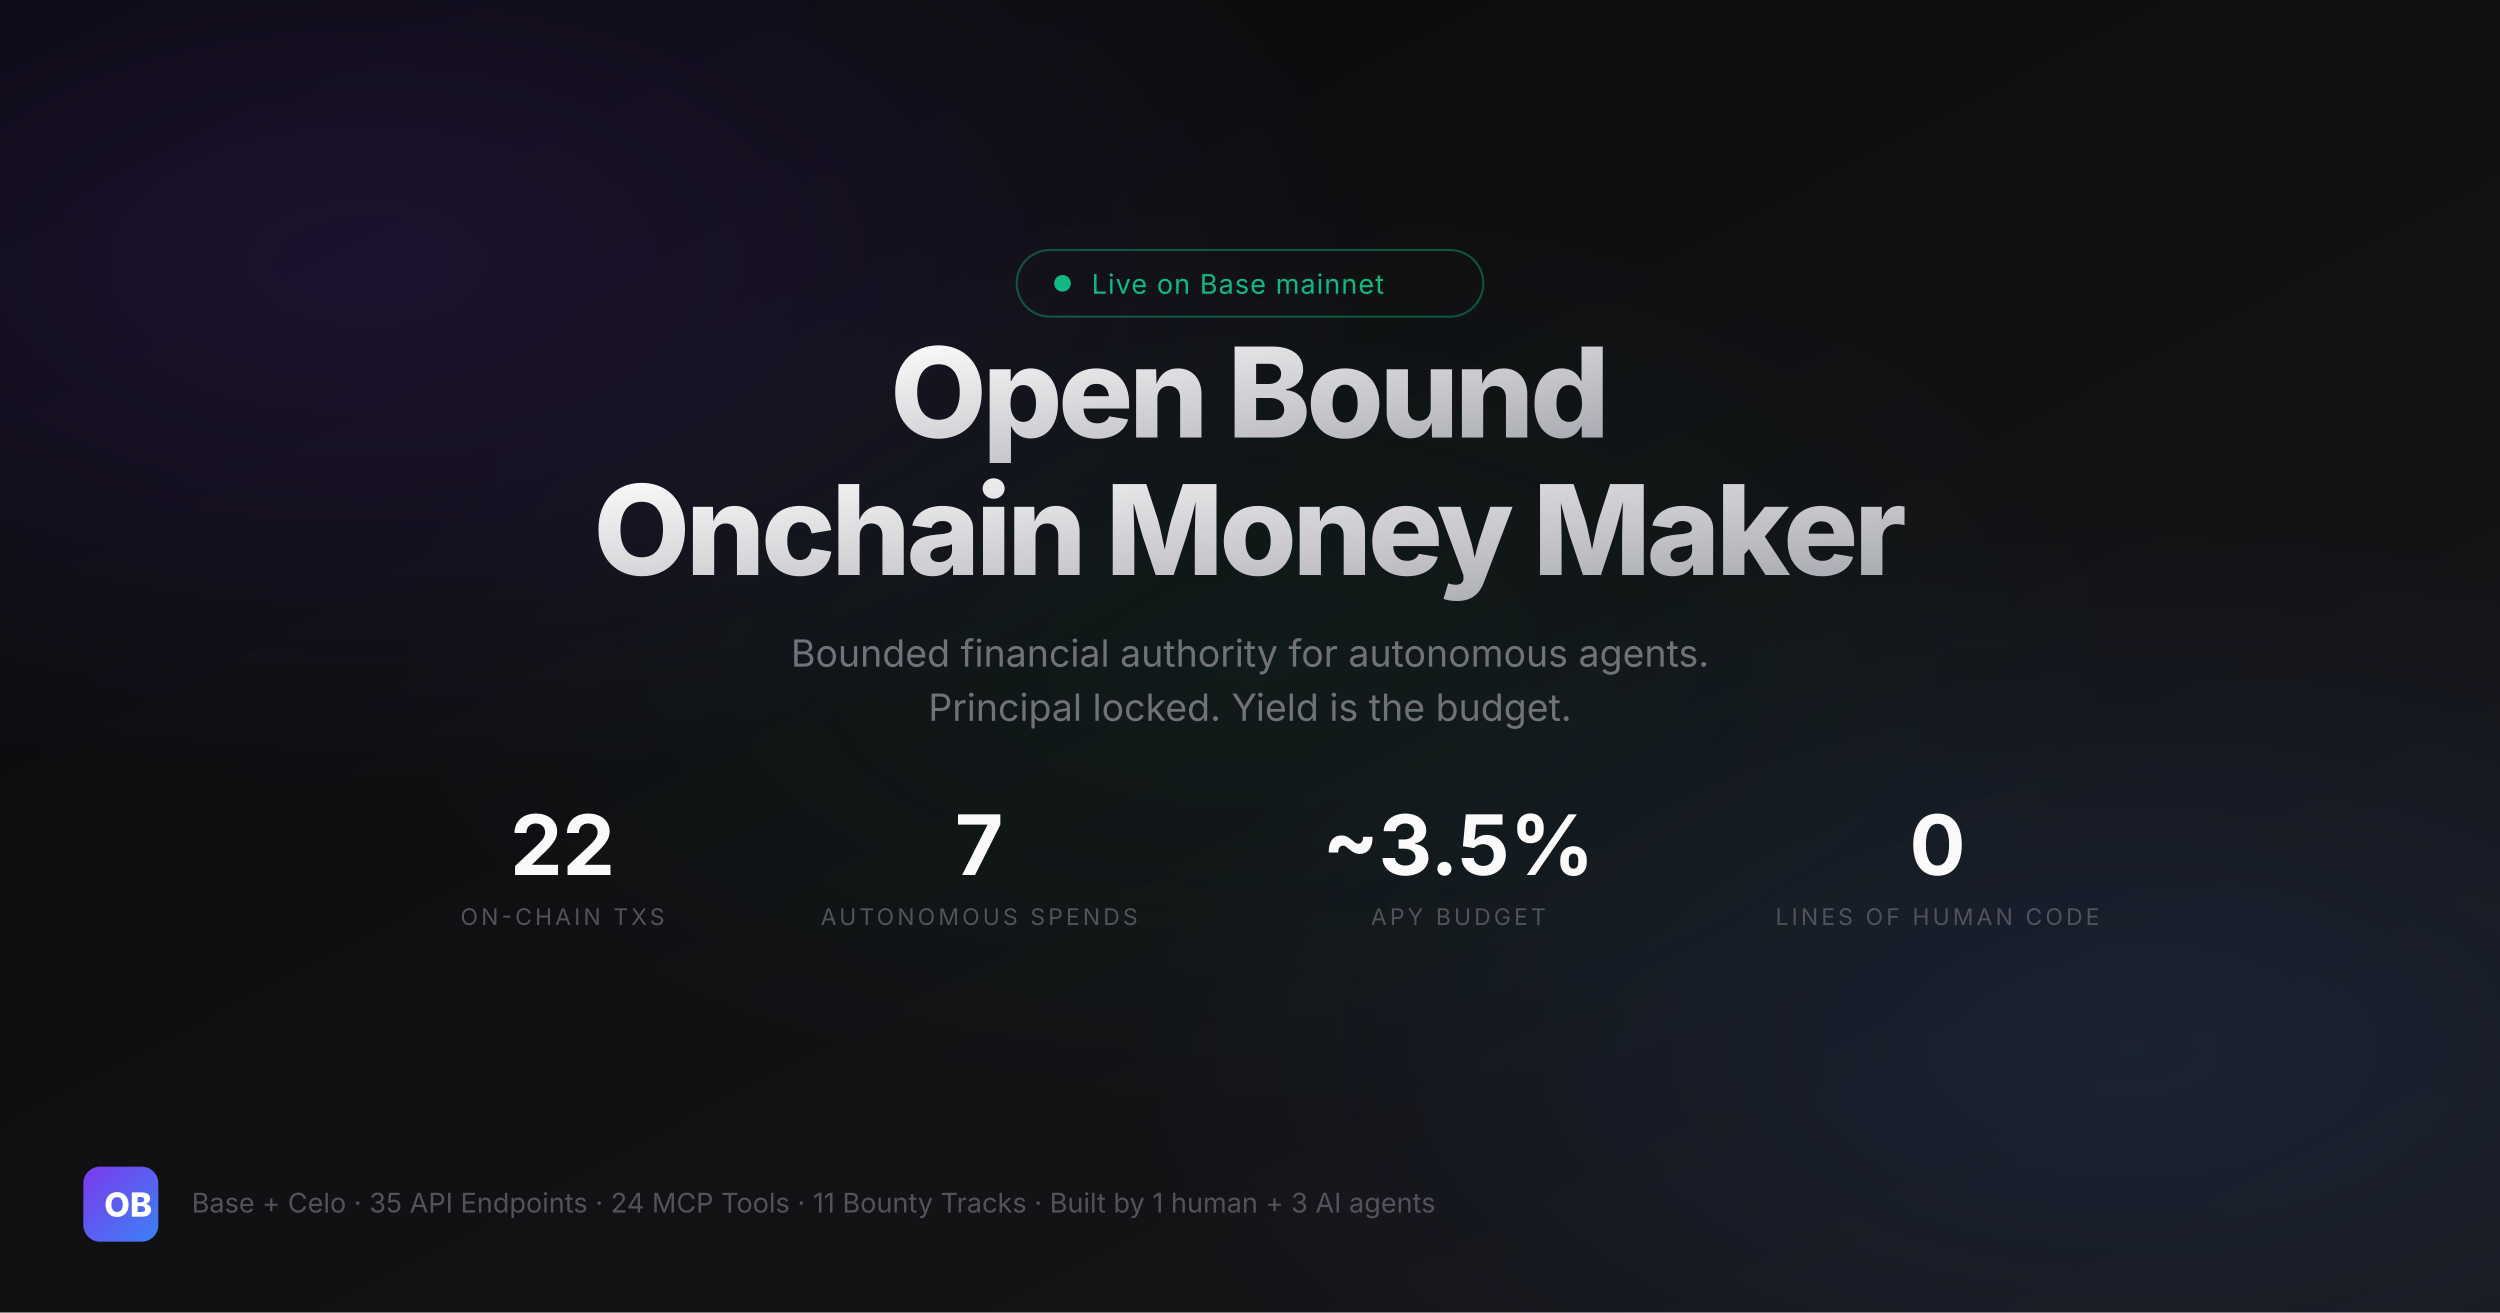
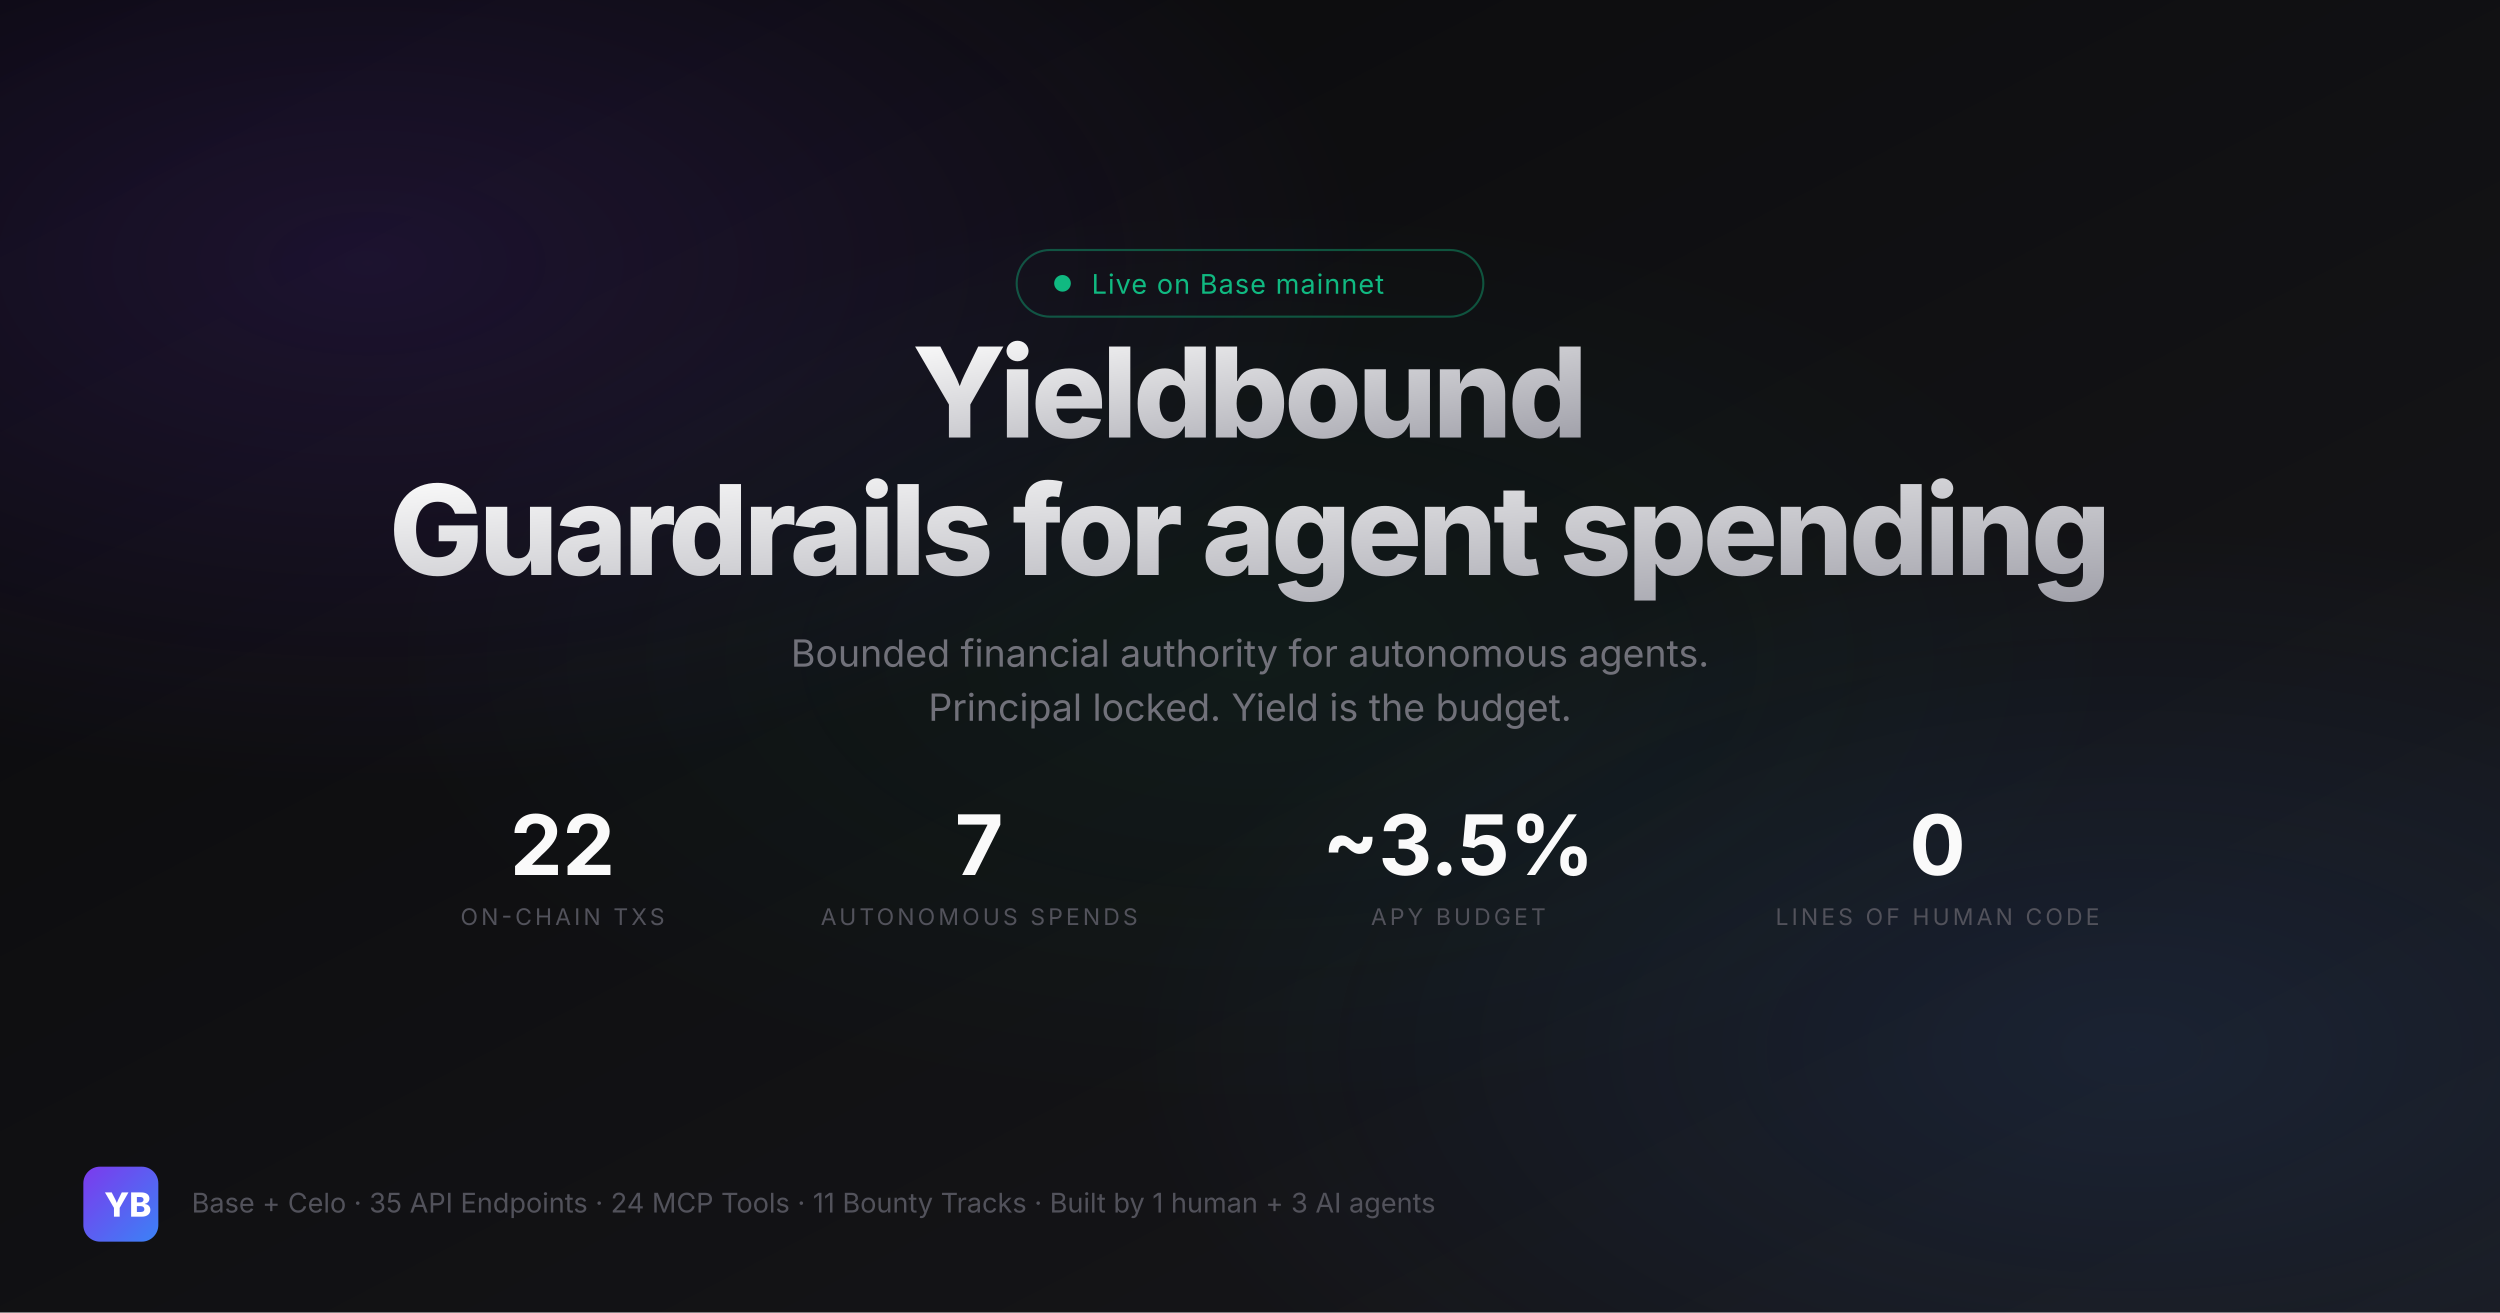
<svg xmlns="http://www.w3.org/2000/svg" width="1200" height="630" viewBox="0 0 1200 630">
  <defs>
    <linearGradient id="bg" x1="0%" y1="0%" x2="100%" y2="100%">
      <stop offset="0%" style="stop-color:#09090b" />
      <stop offset="100%" style="stop-color:#18181b" />
    </linearGradient>
    <linearGradient id="text-grad" x1="0%" y1="0%" x2="100%" y2="100%">
      <stop offset="0%" style="stop-color:#fafafa" />
      <stop offset="100%" style="stop-color:#a1a1aa" />
    </linearGradient>
    <linearGradient id="logo-grad" x1="0%" y1="0%" x2="100%" y2="100%">
      <stop offset="0%" style="stop-color:#7c3aed" />
      <stop offset="100%" style="stop-color:#3b82f6" />
    </linearGradient>
    <radialGradient id="glow1" cx="15%" cy="20%" r="40%">
      <stop offset="0%" style="stop-color:#7c3aed;stop-opacity:0.15" />
      <stop offset="100%" style="stop-color:#7c3aed;stop-opacity:0" />
    </radialGradient>
    <radialGradient id="glow2" cx="85%" cy="80%" r="40%">
      <stop offset="0%" style="stop-color:#3b82f6;stop-opacity:0.12" />
      <stop offset="100%" style="stop-color:#3b82f6;stop-opacity:0" />
    </radialGradient>
    <radialGradient id="glow3" cx="50%" cy="50%" r="35%">
      <stop offset="0%" style="stop-color:#10b981;stop-opacity:0.06" />
      <stop offset="100%" style="stop-color:#10b981;stop-opacity:0" />
    </radialGradient>
  </defs>
  <rect width="1200" height="630" fill="url(#bg)" />
  <rect width="1200" height="630" fill="url(#glow1)" />
  <rect width="1200" height="630" fill="url(#glow2)" />
  <rect width="1200" height="630" fill="url(#glow3)" />
  <rect x="488" y="120" width="224" height="32" rx="16" fill="none" stroke="#10b981" stroke-opacity="0.4" />
  <circle cx="510" cy="136" r="4" fill="#10b981" />
  <text x="524" y="141" font-family="Inter, system-ui, sans-serif" font-size="13" fill="#10b981" letter-spacing="0.5">Live on Base mainnet</text>
-   <text x="600" y="210" text-anchor="middle" font-family="Inter, system-ui, sans-serif" font-size="60" font-weight="800" fill="url(#text-grad)" letter-spacing="-2">Open Bound</text>
-   <text x="600" y="276" text-anchor="middle" font-family="Inter, system-ui, sans-serif" font-size="60" font-weight="800" fill="url(#text-grad)" letter-spacing="-2">Onchain Money Maker</text>
+   <text x="600" y="210" text-anchor="middle" font-family="Inter, system-ui, sans-serif" font-size="60" font-weight="800" fill="url(#text-grad)" letter-spacing="-2">Yieldbound</text>
+   <text x="600" y="276" text-anchor="middle" font-family="Inter, system-ui, sans-serif" font-size="60" font-weight="800" fill="url(#text-grad)" letter-spacing="-2">Guardrails for agent spending</text>
  <text x="600" y="320" text-anchor="middle" font-family="Inter, system-ui, sans-serif" font-size="18" fill="#71717a">Bounded financial authority for autonomous agents.</text>
  <text x="600" y="346" text-anchor="middle" font-family="Inter, system-ui, sans-serif" font-size="18" fill="#71717a">Principal locked. Yield is the budget.</text>
  <text x="270" y="420" text-anchor="middle" font-family="Inter, system-ui, sans-serif" font-size="40" font-weight="700" fill="#fafafa">22</text>
  <text x="270" y="444" text-anchor="middle" font-family="Inter, system-ui, sans-serif" font-size="11" fill="#52525b" letter-spacing="1.5" text-transform="uppercase">ON-CHAIN TXS</text>
  <text x="470" y="420" text-anchor="middle" font-family="Inter, system-ui, sans-serif" font-size="40" font-weight="700" fill="#fafafa">7</text>
  <text x="470" y="444" text-anchor="middle" font-family="Inter, system-ui, sans-serif" font-size="11" fill="#52525b" letter-spacing="1.5">AUTONOMOUS SPENDS</text>
  <text x="700" y="420" text-anchor="middle" font-family="Inter, system-ui, sans-serif" font-size="40" font-weight="700" fill="#fafafa">~3.5%</text>
  <text x="700" y="444" text-anchor="middle" font-family="Inter, system-ui, sans-serif" font-size="11" fill="#52525b" letter-spacing="1.5">APY BUDGET</text>
  <text x="930" y="420" text-anchor="middle" font-family="Inter, system-ui, sans-serif" font-size="40" font-weight="700" fill="#fafafa">0</text>
  <text x="930" y="444" text-anchor="middle" font-family="Inter, system-ui, sans-serif" font-size="11" fill="#52525b" letter-spacing="1.5">LINES OF HUMAN CODE</text>
  <rect x="40" y="560" width="36" height="36" rx="8" fill="url(#logo-grad)" />
-   <text x="50" y="584" font-family="Inter, system-ui, sans-serif" font-size="16" font-weight="800" fill="white">OB</text>
+   <text x="50" y="584" font-family="Inter, system-ui, sans-serif" font-size="16" font-weight="800" fill="white">YB</text>
  <text x="92" y="582" font-family="Inter, system-ui, sans-serif" font-size="13" fill="#52525b">Base + Celo  ·  35 API Endpoints  ·  24 MCP Tools  ·  11 Bounty Tracks  ·  Built by 1 human + 3 AI agents</text>
</svg>
